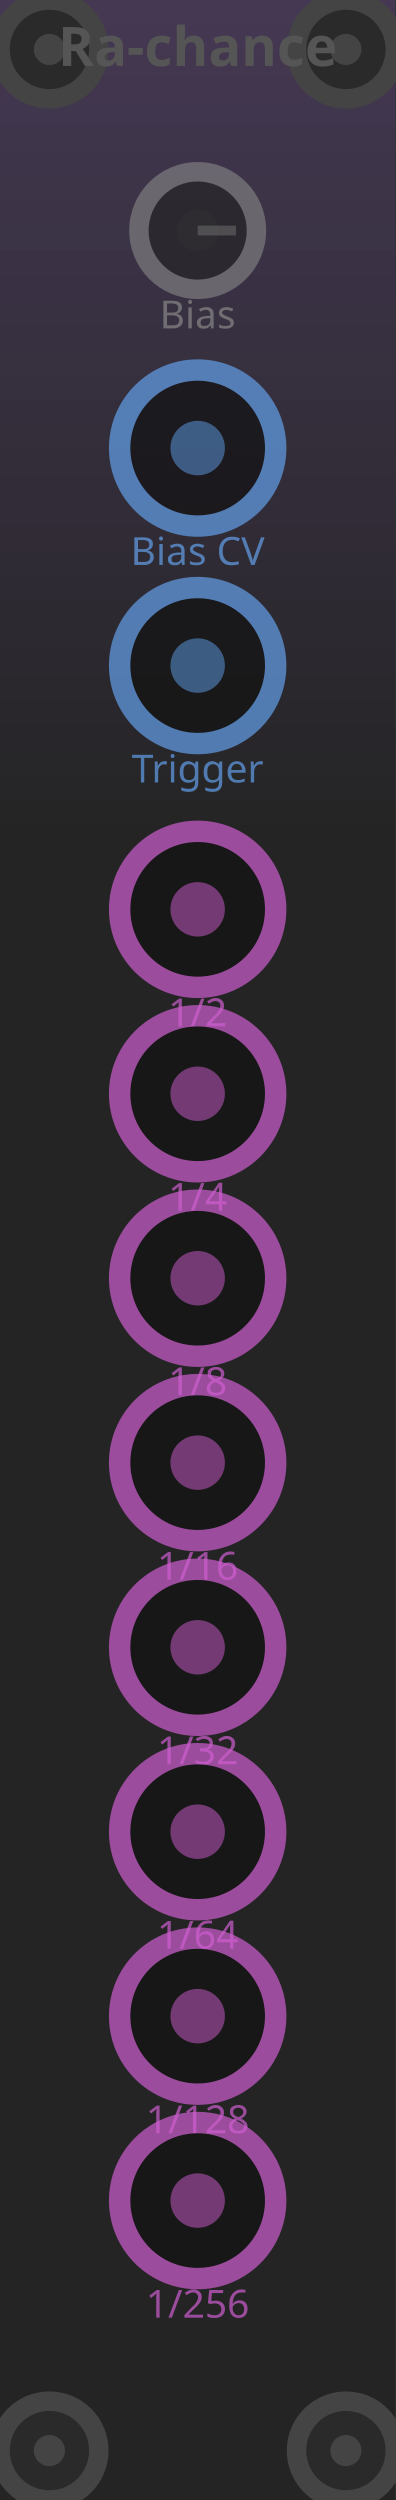
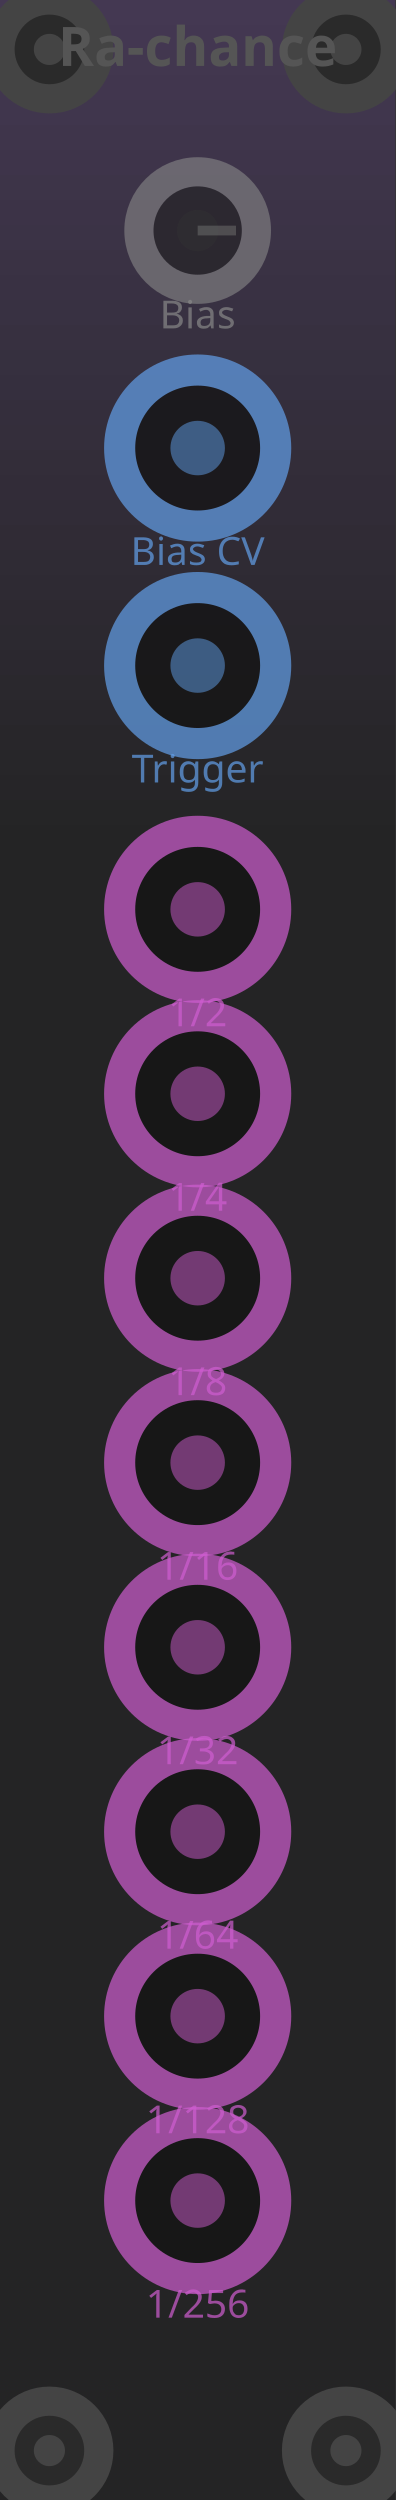
<svg xmlns="http://www.w3.org/2000/svg" viewBox="0 0 20.32 128.5" width="20.32mm" height="128.5mm">
-   <rect x="0.3" y="0.3" width="19.72" height="127.9" fill="none" stroke="#333" stroke-width="1" />
+   <rect x="0.3" y="0.3" width="19.72" height="127.9" fill="none" stroke="#333" stroke-width="1.5" />
  <rect x="0" y="0.000" width="20.32" height="1.295" fill="#443852" />
  <rect x="0" y="1.285" width="20.32" height="1.295" fill="#433751" />
  <rect x="0" y="2.570" width="20.32" height="1.295" fill="#42374f" />
  <rect x="0" y="3.855" width="20.32" height="1.295" fill="#41364e" />
  <rect x="0" y="5.140" width="20.32" height="1.295" fill="#40364d" />
  <rect x="0" y="6.425" width="20.32" height="1.295" fill="#3f354b" />
  <rect x="0" y="7.710" width="20.32" height="1.295" fill="#3e344a" />
  <rect x="0" y="8.995" width="20.32" height="1.295" fill="#3d3448" />
  <rect x="0" y="10.280" width="20.32" height="1.295" fill="#3c3347" />
  <rect x="0" y="11.565" width="20.32" height="1.295" fill="#3b3346" />
  <rect x="0" y="12.850" width="20.32" height="1.295" fill="#3a3244" />
  <rect x="0" y="14.135" width="20.32" height="1.295" fill="#393143" />
  <rect x="0" y="15.420" width="20.32" height="1.295" fill="#383142" />
  <rect x="0" y="16.705" width="20.32" height="1.295" fill="#373040" />
  <rect x="0" y="17.990" width="20.32" height="1.295" fill="#36303f" />
  <rect x="0" y="19.275" width="20.32" height="1.295" fill="#352f3e" />
  <rect x="0" y="20.560" width="20.32" height="1.295" fill="#342e3c" />
  <rect x="0" y="21.845" width="20.32" height="1.295" fill="#342e3b" />
  <rect x="0" y="23.130" width="20.32" height="1.295" fill="#332d39" />
  <rect x="0" y="24.415" width="20.32" height="1.295" fill="#322c38" />
  <rect x="0" y="25.700" width="20.32" height="1.295" fill="#312c37" />
  <rect x="0" y="26.985" width="20.32" height="1.295" fill="#302b35" />
  <rect x="0" y="28.270" width="20.32" height="1.295" fill="#2f2b34" />
  <rect x="0" y="29.555" width="20.32" height="1.295" fill="#2e2a33" />
  <rect x="0" y="30.840" width="20.32" height="1.295" fill="#2d2931" />
  <rect x="0" y="32.125" width="20.32" height="1.295" fill="#2c2930" />
  <rect x="0" y="33.410" width="20.32" height="1.295" fill="#2b282f" />
  <rect x="0" y="34.695" width="20.32" height="1.295" fill="#2a282d" />
  <rect x="0" y="35.980" width="20.32" height="1.295" fill="#29272c" />
  <rect x="0" y="37.265" width="20.32" height="1.295" fill="#28262a" />
  <rect x="0" y="38.550" width="20.32" height="1.295" fill="#272629" />
  <rect x="0" y="39.835" width="20.32" height="1.295" fill="#262528" />
  <rect x="0" y="41.120" width="20.32" height="1.295" fill="#252526" />
  <rect x="0" y="42.405" width="20.32" height="1.295" fill="#242425" />
  <rect x="0" y="43.690" width="20.32" height="1.295" fill="#242425" />
  <rect x="0" y="44.975" width="20.32" height="1.295" fill="#242425" />
  <rect x="0" y="46.260" width="20.32" height="1.295" fill="#242425" />
  <rect x="0" y="47.545" width="20.32" height="1.295" fill="#242425" />
  <rect x="0" y="48.830" width="20.32" height="1.295" fill="#242425" />
  <rect x="0" y="50.115" width="20.32" height="1.295" fill="#242425" />
  <rect x="0" y="51.400" width="20.32" height="1.295" fill="#242425" />
  <rect x="0" y="52.685" width="20.32" height="1.295" fill="#242425" />
  <rect x="0" y="53.970" width="20.32" height="1.295" fill="#242425" />
  <rect x="0" y="55.255" width="20.32" height="1.295" fill="#242425" />
  <rect x="0" y="56.540" width="20.32" height="1.295" fill="#242425" />
  <rect x="0" y="57.825" width="20.32" height="1.295" fill="#242425" />
  <rect x="0" y="59.110" width="20.32" height="1.295" fill="#242425" />
  <rect x="0" y="60.395" width="20.32" height="1.295" fill="#242425" />
  <rect x="0" y="61.680" width="20.32" height="1.295" fill="#242425" />
  <rect x="0" y="62.965" width="20.32" height="1.295" fill="#242425" />
  <rect x="0" y="64.250" width="20.32" height="1.295" fill="#242425" />
  <rect x="0" y="65.535" width="20.32" height="1.295" fill="#242425" />
  <rect x="0" y="66.820" width="20.32" height="1.295" fill="#242425" />
  <rect x="0" y="68.105" width="20.32" height="1.295" fill="#242425" />
  <rect x="0" y="69.390" width="20.32" height="1.295" fill="#242425" />
  <rect x="0" y="70.675" width="20.32" height="1.295" fill="#242425" />
  <rect x="0" y="71.960" width="20.32" height="1.295" fill="#242425" />
  <rect x="0" y="73.245" width="20.32" height="1.295" fill="#242425" />
  <rect x="0" y="74.530" width="20.32" height="1.295" fill="#242425" />
  <rect x="0" y="75.815" width="20.32" height="1.295" fill="#242425" />
  <rect x="0" y="77.100" width="20.32" height="1.295" fill="#242425" />
  <rect x="0" y="78.385" width="20.32" height="1.295" fill="#242425" />
  <rect x="0" y="79.670" width="20.32" height="1.295" fill="#242425" />
  <rect x="0" y="80.955" width="20.32" height="1.295" fill="#242425" />
  <rect x="0" y="82.240" width="20.32" height="1.295" fill="#242425" />
  <rect x="0" y="83.525" width="20.32" height="1.295" fill="#242425" />
  <rect x="0" y="84.810" width="20.32" height="1.295" fill="#242425" />
  <rect x="0" y="86.095" width="20.32" height="1.295" fill="#242425" />
  <rect x="0" y="87.380" width="20.32" height="1.295" fill="#242425" />
  <rect x="0" y="88.665" width="20.32" height="1.295" fill="#242425" />
  <rect x="0" y="89.950" width="20.32" height="1.295" fill="#242425" />
  <rect x="0" y="91.235" width="20.32" height="1.295" fill="#242425" />
  <rect x="0" y="92.520" width="20.32" height="1.295" fill="#242425" />
  <rect x="0" y="93.805" width="20.32" height="1.295" fill="#242425" />
  <rect x="0" y="95.090" width="20.32" height="1.295" fill="#242425" />
  <rect x="0" y="96.375" width="20.32" height="1.295" fill="#242425" />
  <rect x="0" y="97.660" width="20.32" height="1.295" fill="#242425" />
  <rect x="0" y="98.945" width="20.32" height="1.295" fill="#242425" />
  <rect x="0" y="100.230" width="20.32" height="1.295" fill="#242425" />
  <rect x="0" y="101.515" width="20.32" height="1.295" fill="#242425" />
  <rect x="0" y="102.800" width="20.32" height="1.295" fill="#242425" />
  <rect x="0" y="104.085" width="20.32" height="1.295" fill="#242425" />
  <rect x="0" y="105.370" width="20.32" height="1.295" fill="#242425" />
  <rect x="0" y="106.655" width="20.32" height="1.295" fill="#242425" />
  <rect x="0" y="107.940" width="20.32" height="1.295" fill="#242425" />
  <rect x="0" y="109.225" width="20.32" height="1.295" fill="#242425" />
  <rect x="0" y="110.510" width="20.32" height="1.295" fill="#242425" />
  <rect x="0" y="111.795" width="20.32" height="1.295" fill="#242425" />
  <rect x="0" y="113.080" width="20.32" height="1.295" fill="#242425" />
  <rect x="0" y="114.365" width="20.32" height="1.295" fill="#242425" />
  <rect x="0" y="115.650" width="20.32" height="1.295" fill="#242425" />
  <rect x="0" y="116.935" width="20.32" height="1.295" fill="#242425" />
  <rect x="0" y="118.220" width="20.32" height="1.295" fill="#242425" />
  <rect x="0" y="119.505" width="20.32" height="1.295" fill="#242425" />
  <rect x="0" y="120.790" width="20.32" height="1.295" fill="#242425" />
  <rect x="0" y="122.075" width="20.32" height="1.295" fill="#242425" />
  <rect x="0" y="123.360" width="20.32" height="1.295" fill="#242425" />
  <rect x="0" y="124.645" width="20.32" height="1.295" fill="#242425" />
  <rect x="0" y="125.930" width="20.32" height="1.295" fill="#242425" />
  <rect x="0" y="127.215" width="20.32" height="1.295" fill="#242425" />
-   <circle cx="2.54" cy="2.54" r="2.54" fill="#2a2a2a" stroke="#444" stroke-width="1" />
+   <circle cx="2.54" cy="2.54" r="2.54" fill="#2a2a2a" stroke="#444" stroke-width="1.5" />
  <circle cx="2.54" cy="2.54" r="0.8" fill="#444" />
-   <circle cx="2.54" cy="125.96" r="2.54" fill="#2a2a2a" stroke="#444" stroke-width="1" />
+   <circle cx="2.54" cy="125.96" r="2.54" fill="#2a2a2a" stroke="#444" stroke-width="1.5" />
  <circle cx="2.54" cy="125.96" r="0.8" fill="#444" />
-   <circle cx="17.78" cy="2.54" r="2.54" fill="#2a2a2a" stroke="#444" stroke-width="1" />
+   <circle cx="17.78" cy="2.54" r="2.54" fill="#2a2a2a" stroke="#444" stroke-width="1.5" />
  <circle cx="17.78" cy="2.54" r="0.8" fill="#444" />
-   <circle cx="17.78" cy="125.96" r="2.54" fill="#2a2a2a" stroke="#444" stroke-width="1" />
+   <circle cx="17.78" cy="125.96" r="2.54" fill="#2a2a2a" stroke="#444" stroke-width="1.5" />
  <circle cx="17.78" cy="125.96" r="0.8" fill="#444" />
  <text x="10.16" y="3.39" fill="#555" font-family="sans-serif" font-size="2.8" text-anchor="middle" font-weight="bold">Ra-chance</text>
-   <circle cx="10.16" cy="11.85" r="3.02" fill="#222" stroke="#888" stroke-width="1" opacity="0.6" />
+   <circle cx="10.16" cy="11.85" r="3.02" fill="#222" stroke="#888" stroke-width="1.5" opacity="0.6" />
  <circle cx="10.16" cy="11.85" r="1.06" fill="#333" opacity="0.4" />
  <line x1="10.16" y1="11.85" x2="12.13" y2="11.85" stroke="#666" stroke-width="0.5" opacity="0.6" />
  <text x="10.16" y="16.88" fill="#888" font-family="sans-serif" font-size="2.0" text-anchor="middle" opacity="0.7">Bias</text>
-   <circle cx="10.16" cy="23.03" r="4.01" fill="#111" stroke="#62a0ea" stroke-width="1.1" opacity="0.7" />
+   <circle cx="10.16" cy="23.03" r="4.01" fill="#111" stroke="#62a0ea" stroke-width="1.6" opacity="0.7" />
  <circle cx="10.16" cy="23.03" r="1.40" fill="#62a0ea" opacity="0.5" />
  <text x="10.16" y="29.04" fill="#62a0ea" font-family="sans-serif" font-size="2.0" text-anchor="middle" opacity="0.7">Bias CV</text>
-   <circle cx="10.16" cy="34.21" r="4.01" fill="#111" stroke="#62a0ea" stroke-width="1.1" opacity="0.7" />
+   <circle cx="10.16" cy="34.21" r="4.01" fill="#111" stroke="#62a0ea" stroke-width="1.6" opacity="0.7" />
  <circle cx="10.16" cy="34.21" r="1.40" fill="#62a0ea" opacity="0.5" />
  <text x="10.16" y="40.22" fill="#62a0ea" font-family="sans-serif" font-size="2.0" text-anchor="middle" opacity="0.7">Trigger</text>
-   <circle cx="10.16" cy="46.74" r="4.01" fill="#111" stroke="#CF5DD0" stroke-width="1.1" opacity="0.7" />
+   <circle cx="10.16" cy="46.74" r="4.01" fill="#111" stroke="#CF5DD0" stroke-width="1.6" opacity="0.7" />
  <circle cx="10.16" cy="46.74" r="1.40" fill="#CF5DD0" opacity="0.5" />
  <text x="10.16" y="52.75" fill="#CF5DD0" font-family="sans-serif" font-size="2.0" text-anchor="middle" opacity="0.7">1/2</text>
-   <circle cx="10.16" cy="56.22" r="4.01" fill="#111" stroke="#CF5DD0" stroke-width="1.1" opacity="0.7" />
+   <circle cx="10.16" cy="56.22" r="4.01" fill="#111" stroke="#CF5DD0" stroke-width="1.6" opacity="0.7" />
  <circle cx="10.16" cy="56.22" r="1.40" fill="#CF5DD0" opacity="0.5" />
  <text x="10.16" y="62.23" fill="#CF5DD0" font-family="sans-serif" font-size="2.0" text-anchor="middle" opacity="0.7">1/4</text>
-   <circle cx="10.16" cy="65.70" r="4.01" fill="#111" stroke="#CF5DD0" stroke-width="1.1" opacity="0.7" />
+   <circle cx="10.16" cy="65.70" r="4.01" fill="#111" stroke="#CF5DD0" stroke-width="1.6" opacity="0.7" />
  <circle cx="10.16" cy="65.70" r="1.40" fill="#CF5DD0" opacity="0.5" />
  <text x="10.16" y="71.71" fill="#CF5DD0" font-family="sans-serif" font-size="2.0" text-anchor="middle" opacity="0.7">1/8</text>
-   <circle cx="10.16" cy="75.18" r="4.01" fill="#111" stroke="#CF5DD0" stroke-width="1.1" opacity="0.7" />
+   <circle cx="10.16" cy="75.18" r="4.01" fill="#111" stroke="#CF5DD0" stroke-width="1.6" opacity="0.7" />
  <circle cx="10.16" cy="75.18" r="1.40" fill="#CF5DD0" opacity="0.5" />
  <text x="10.16" y="81.20" fill="#CF5DD0" font-family="sans-serif" font-size="2.0" text-anchor="middle" opacity="0.7">1/16</text>
-   <circle cx="10.16" cy="84.67" r="4.01" fill="#111" stroke="#CF5DD0" stroke-width="1.1" opacity="0.7" />
+   <circle cx="10.16" cy="84.67" r="4.01" fill="#111" stroke="#CF5DD0" stroke-width="1.6" opacity="0.7" />
  <circle cx="10.16" cy="84.67" r="1.40" fill="#CF5DD0" opacity="0.5" />
  <text x="10.16" y="90.68" fill="#CF5DD0" font-family="sans-serif" font-size="2.0" text-anchor="middle" opacity="0.7">1/32</text>
-   <circle cx="10.16" cy="94.15" r="4.01" fill="#111" stroke="#CF5DD0" stroke-width="1.1" opacity="0.7" />
+   <circle cx="10.16" cy="94.15" r="4.01" fill="#111" stroke="#CF5DD0" stroke-width="1.6" opacity="0.7" />
  <circle cx="10.16" cy="94.15" r="1.40" fill="#CF5DD0" opacity="0.5" />
  <text x="10.16" y="100.16" fill="#CF5DD0" font-family="sans-serif" font-size="2.0" text-anchor="middle" opacity="0.7">1/64</text>
-   <circle cx="10.16" cy="103.63" r="4.01" fill="#111" stroke="#CF5DD0" stroke-width="1.1" opacity="0.7" />
+   <circle cx="10.16" cy="103.63" r="4.01" fill="#111" stroke="#CF5DD0" stroke-width="1.6" opacity="0.7" />
  <circle cx="10.16" cy="103.63" r="1.40" fill="#CF5DD0" opacity="0.5" />
  <text x="10.16" y="109.65" fill="#CF5DD0" font-family="sans-serif" font-size="2.0" text-anchor="middle" opacity="0.7">1/128</text>
-   <circle cx="10.16" cy="113.11" r="4.01" fill="#111" stroke="#CF5DD0" stroke-width="1.1" opacity="0.7" />
+   <circle cx="10.16" cy="113.11" r="4.01" fill="#111" stroke="#CF5DD0" stroke-width="1.6" opacity="0.7" />
  <circle cx="10.16" cy="113.11" r="1.40" fill="#CF5DD0" opacity="0.5" />
  <text x="10.16" y="119.13" fill="#CF5DD0" font-family="sans-serif" font-size="2.0" text-anchor="middle" opacity="0.7">1/256</text>
</svg>
